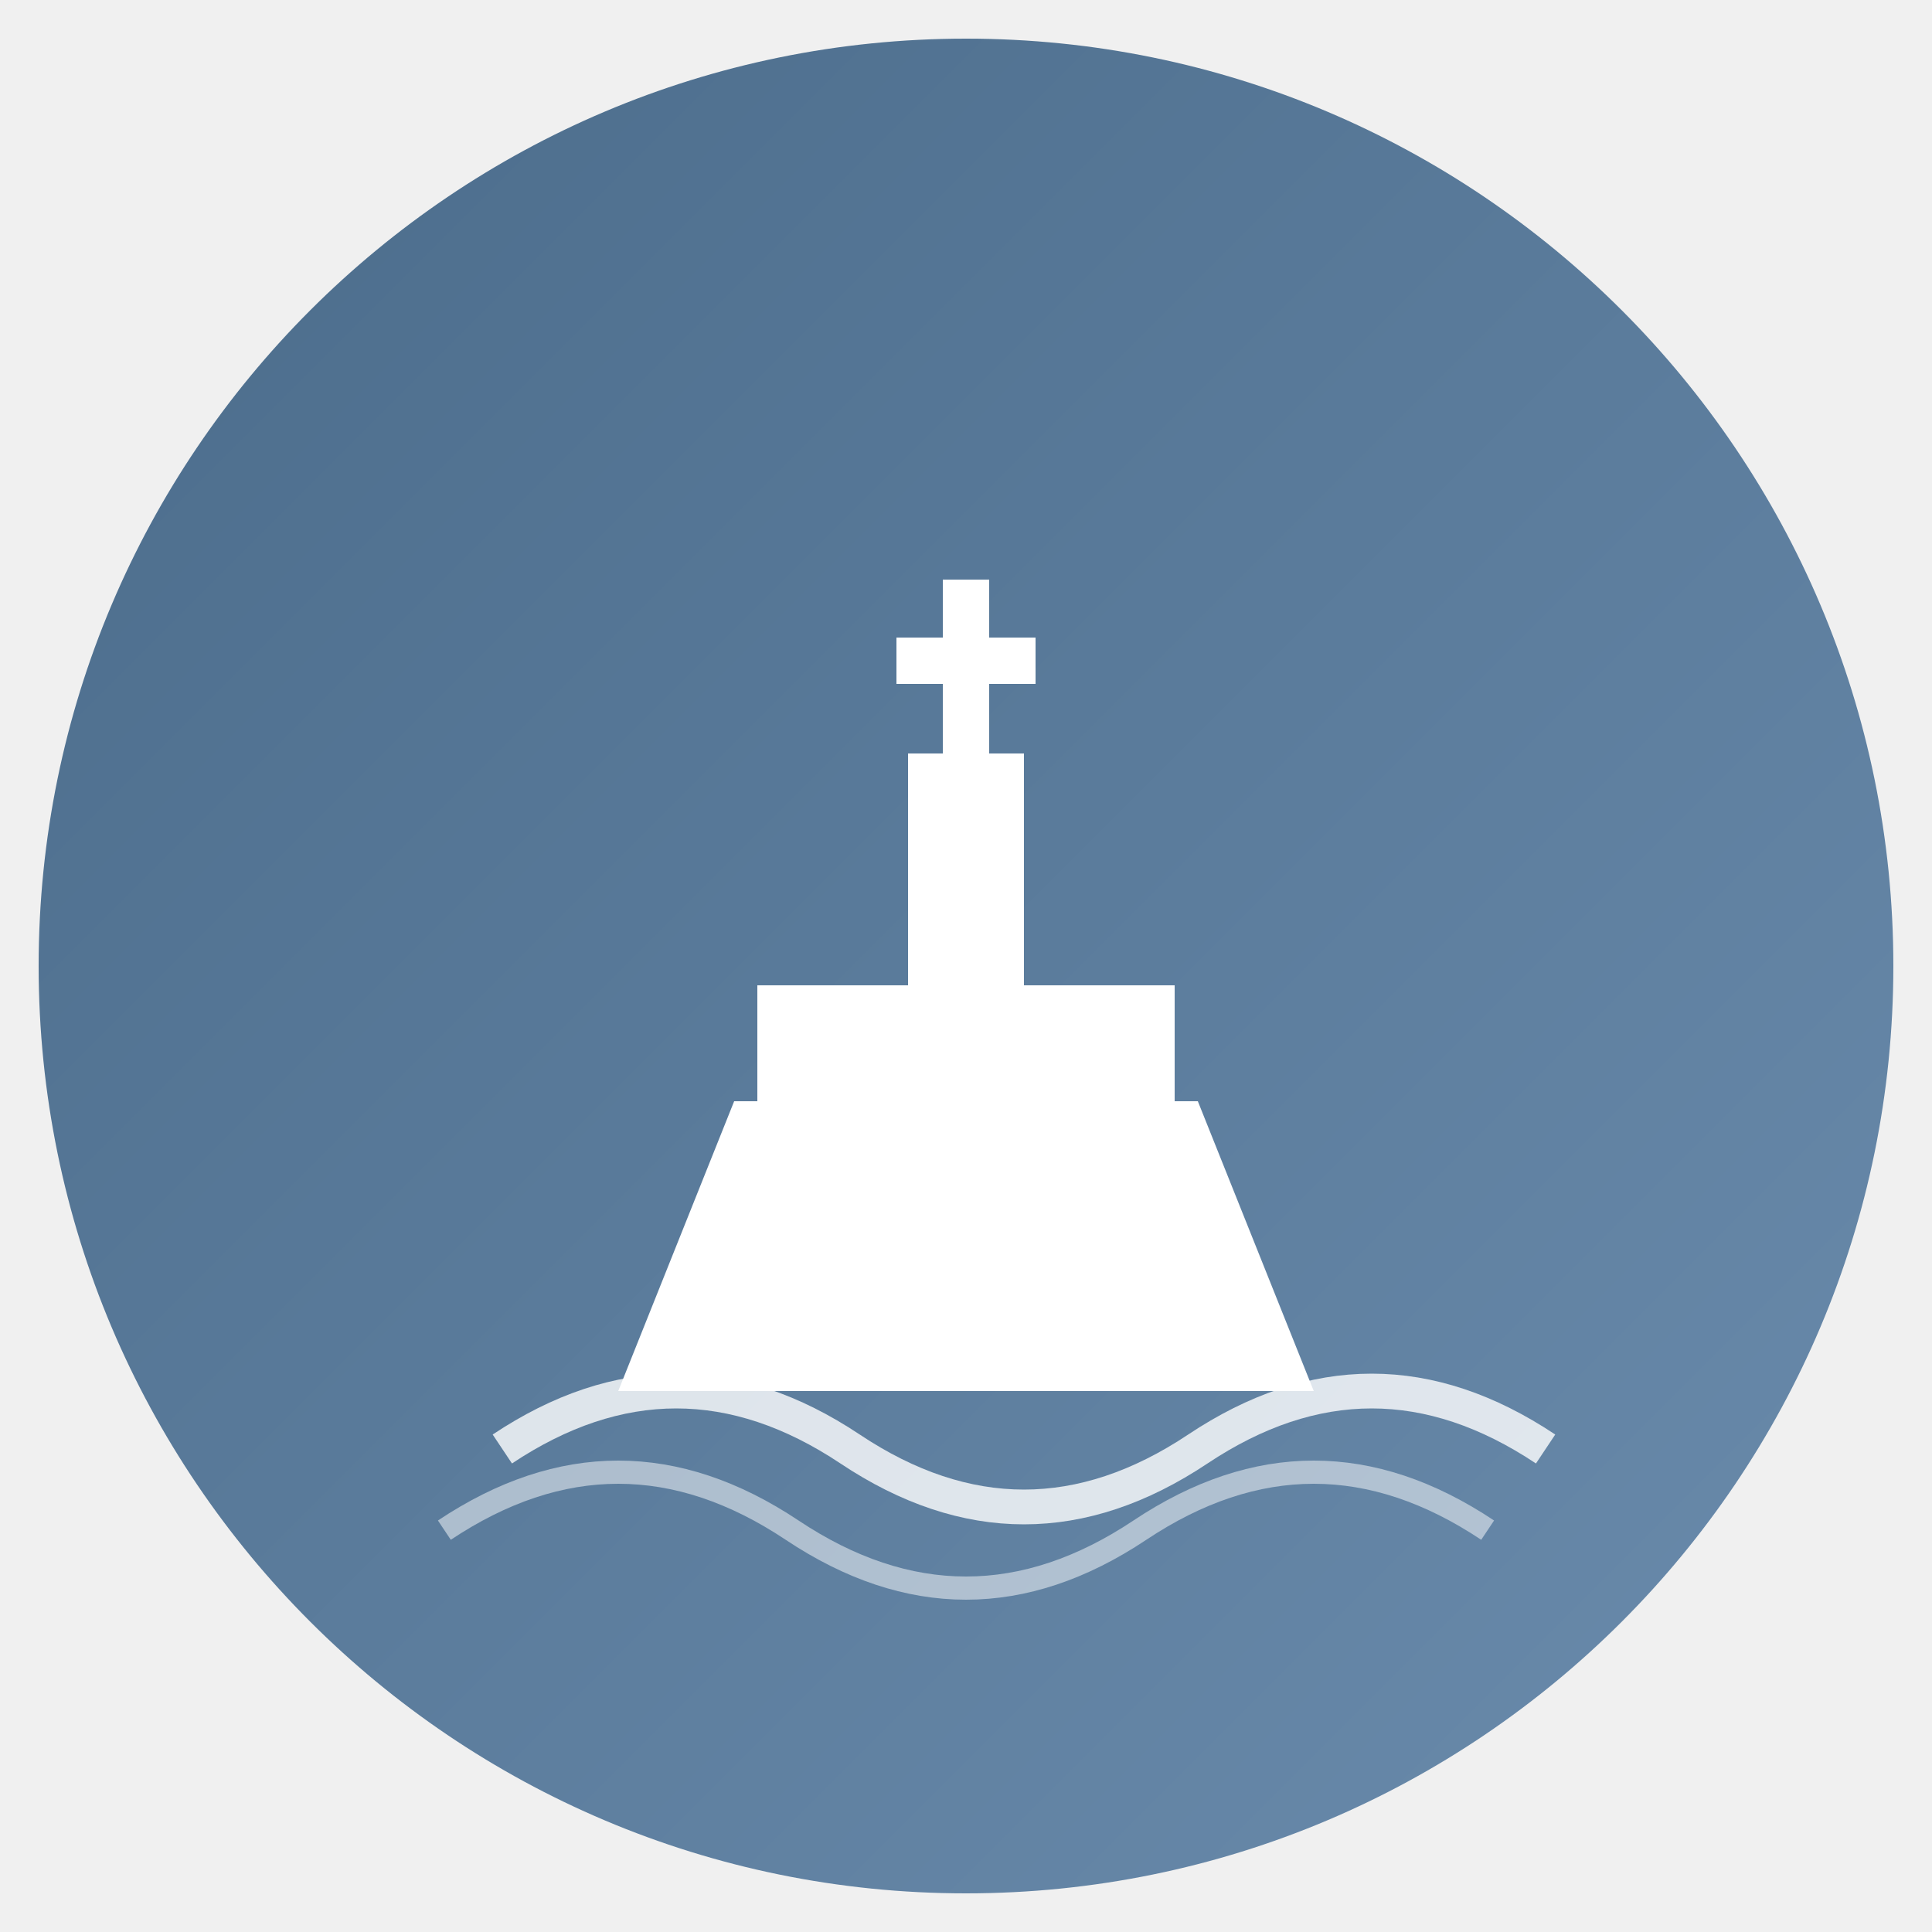
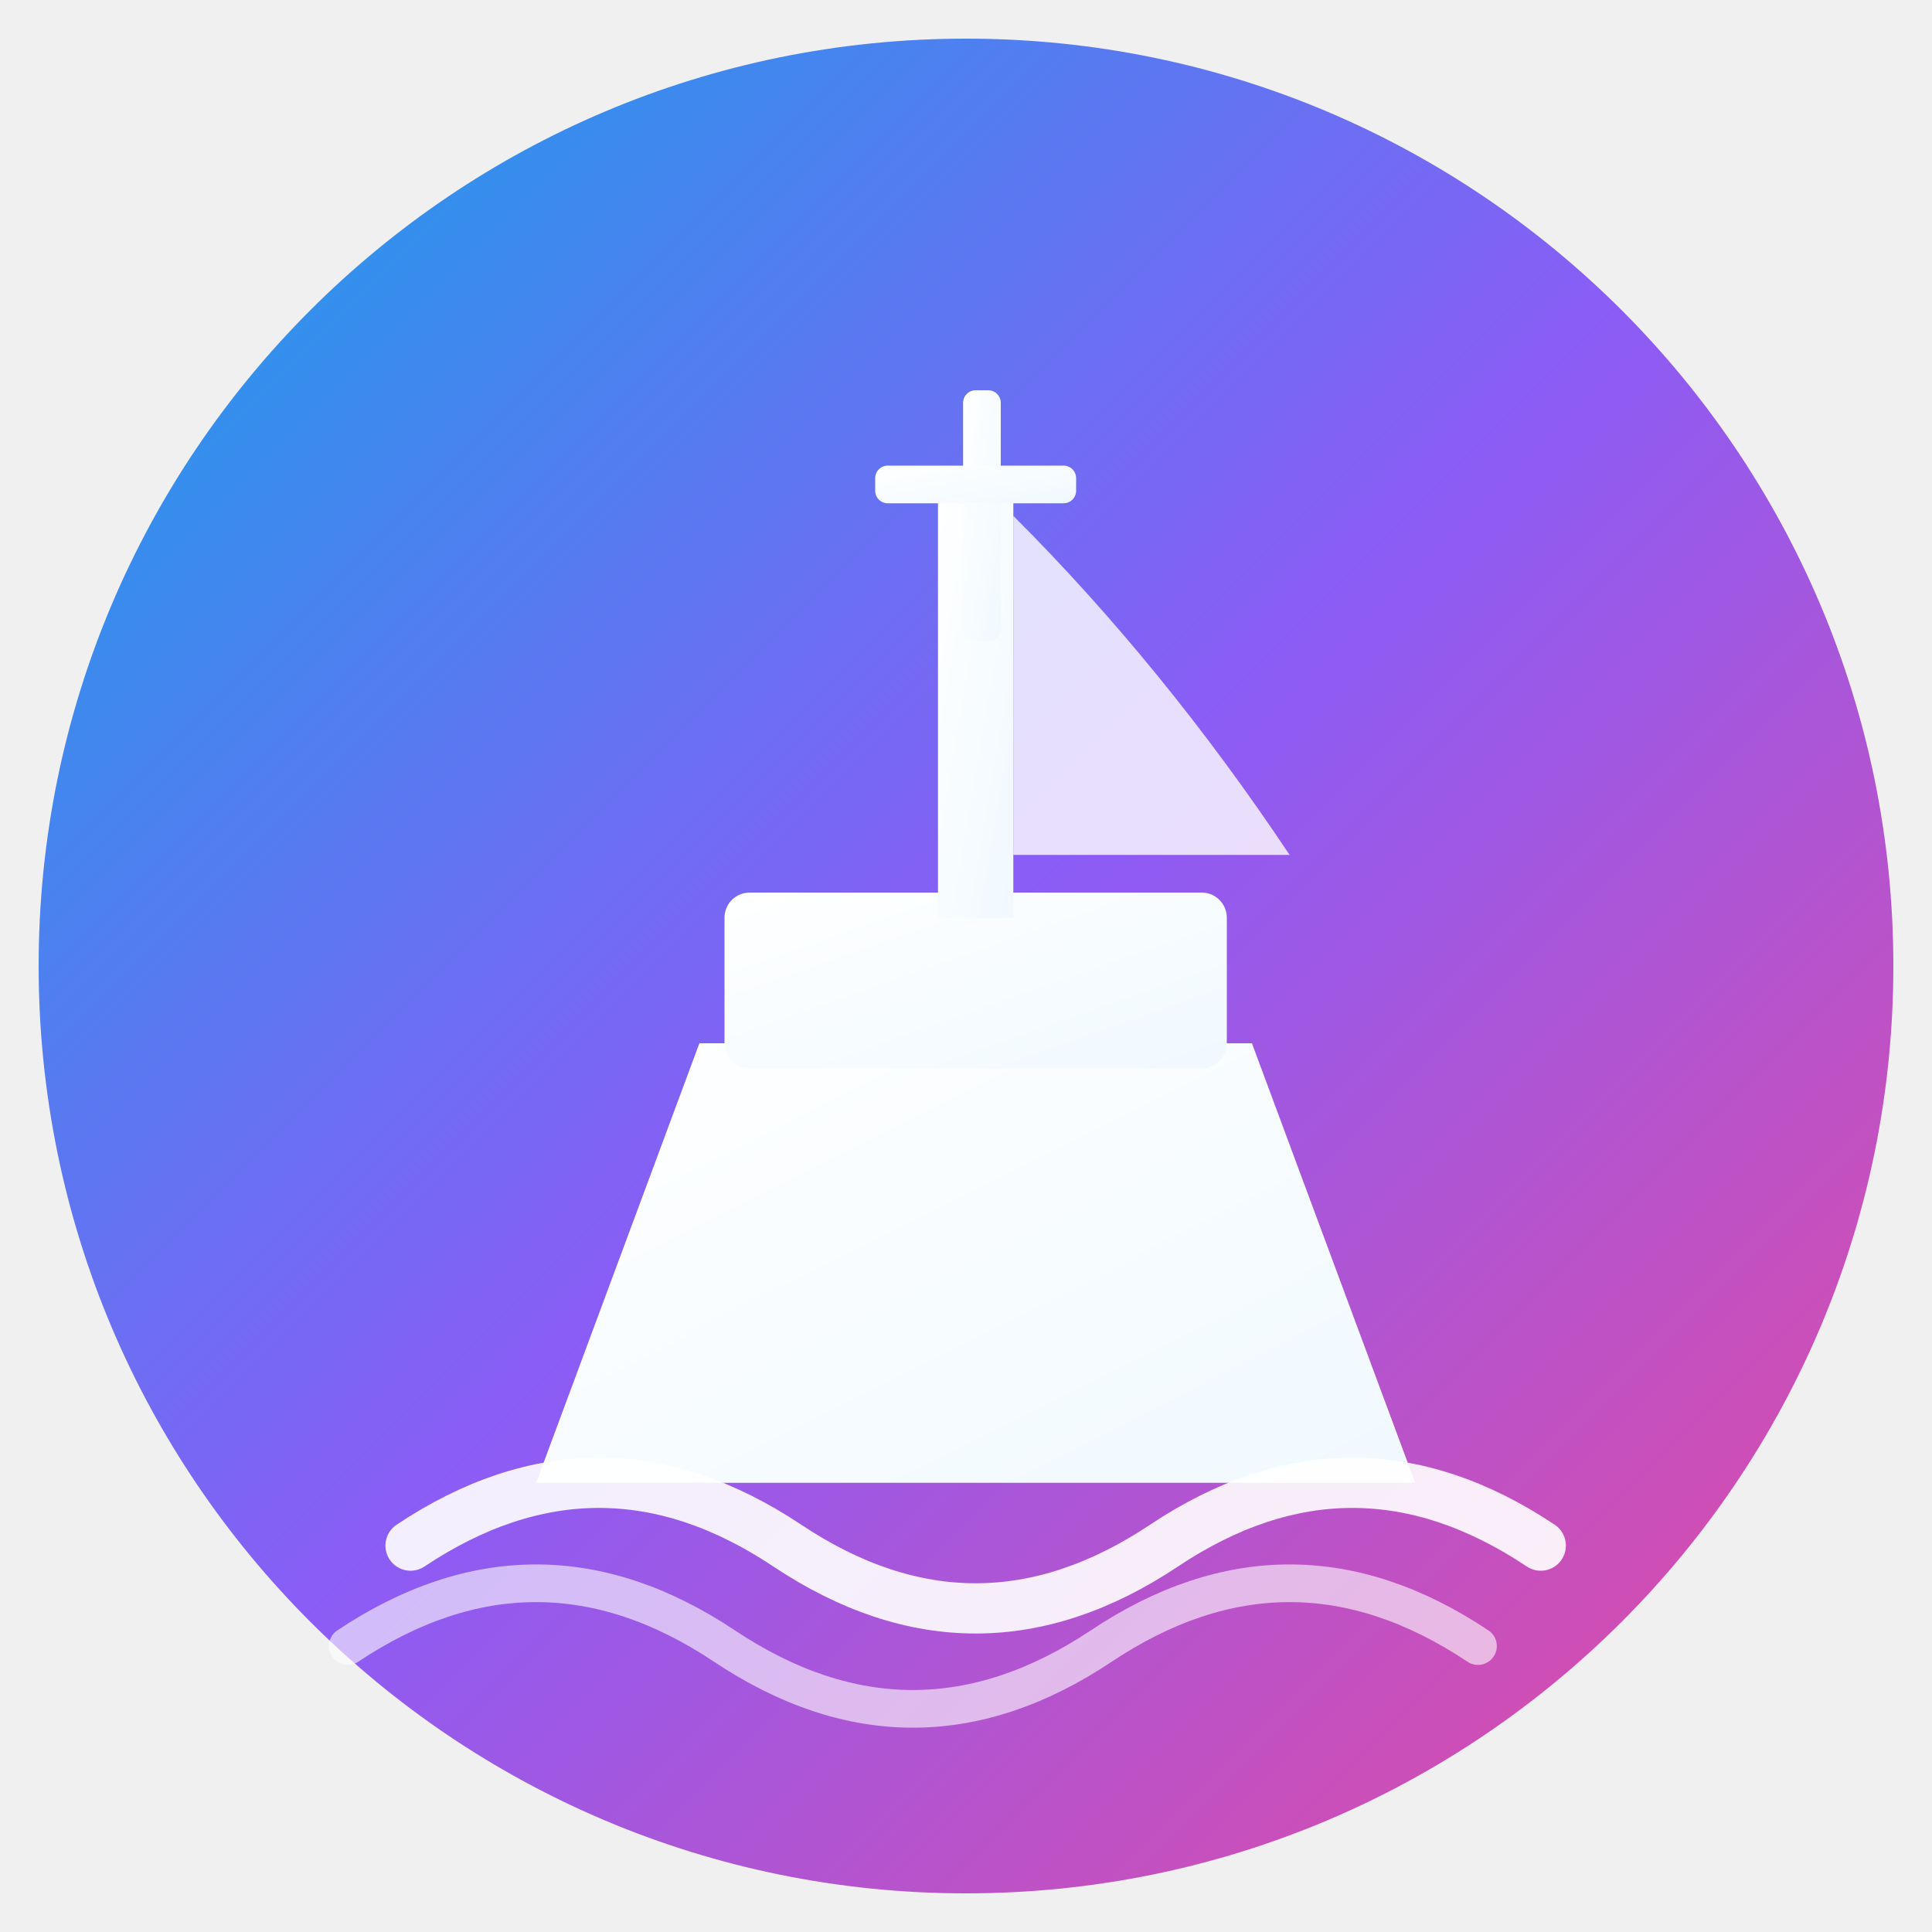
<svg xmlns="http://www.w3.org/2000/svg" viewBox="0 0 100 100">
  <defs>
    <linearGradient id="gradient" x1="0%" y1="0%" x2="100%" y2="100%">
-       <stop offset="0%" style="stop-color:#4A6B8A" />
-       <stop offset="100%" style="stop-color:#6B8CAD" />
+       <stop offset="0%" style="stop-color:#0EA5E9" />
+       <stop offset="50%" style="stop-color:#8B5CF6" />
+       <stop offset="100%" style="stop-color:#EC4899" />
+     </linearGradient>
+     <linearGradient id="shipGradient" x1="0%" y1="0%" x2="100%" y2="100%">
+       <stop offset="0%" style="stop-color:#FFFFFF" />
+       <stop offset="100%" style="stop-color:#F0F9FF" />
    </linearGradient>
  </defs>
  <circle cx="50" cy="50" r="48" fill="url(#gradient)" />
-   <g fill="white" transform="translate(20, 18) scale(0.6)">
-     <path d="M50,90 L20,90 L30,65 L70,65 L80,90 Z" fill="white" />
-     <rect x="32" y="55" width="36" height="12" fill="white" />
-     <rect x="45" y="35" width="10" height="22" fill="white" />
-     <rect x="48" y="20" width="4" height="18" fill="white" />
-     <rect x="44" y="25" width="12" height="4" fill="white" />
-     <path d="M10,95 Q25,85 40,95 Q55,105 70,95 Q85,85 100,95" fill="none" stroke="white" stroke-width="3" opacity="0.8" />
-     <path d="M5,102 Q20,92 35,102 Q50,112 65,102 Q80,92 95,102" fill="none" stroke="white" stroke-width="2" opacity="0.5" />
+   <g fill="white" transform="translate(18, 15) scale(0.65)">
+     <path d="M50,95 L15,95 L28,60 L72,60 L85,95 Z" fill="url(#shipGradient)" />
+     <rect x="30" y="48" width="40" height="14" rx="2" fill="url(#shipGradient)" />
+     <rect x="47" y="15" width="6" height="35" fill="url(#shipGradient)" />
+     <rect x="49" y="8" width="3" height="20" rx="1" fill="url(#shipGradient)" />
+     <rect x="42" y="14" width="16" height="3" rx="1" fill="url(#shipGradient)" />
+     <path d="M53,18 L53,45 L75,45 Q65,30 53,18" fill="rgba(255,255,255,0.8)" />
+     <path d="M5,100 Q20,90 35,100 Q50,110 65,100 Q80,90 95,100" fill="none" stroke="white" stroke-width="4" stroke-linecap="round" opacity="0.9" />
+     <path d="M0,108 Q15,98 30,108 Q45,118 60,108 Q75,98 90,108" fill="none" stroke="white" stroke-width="3" stroke-linecap="round" opacity="0.6" />
  </g>
</svg>
